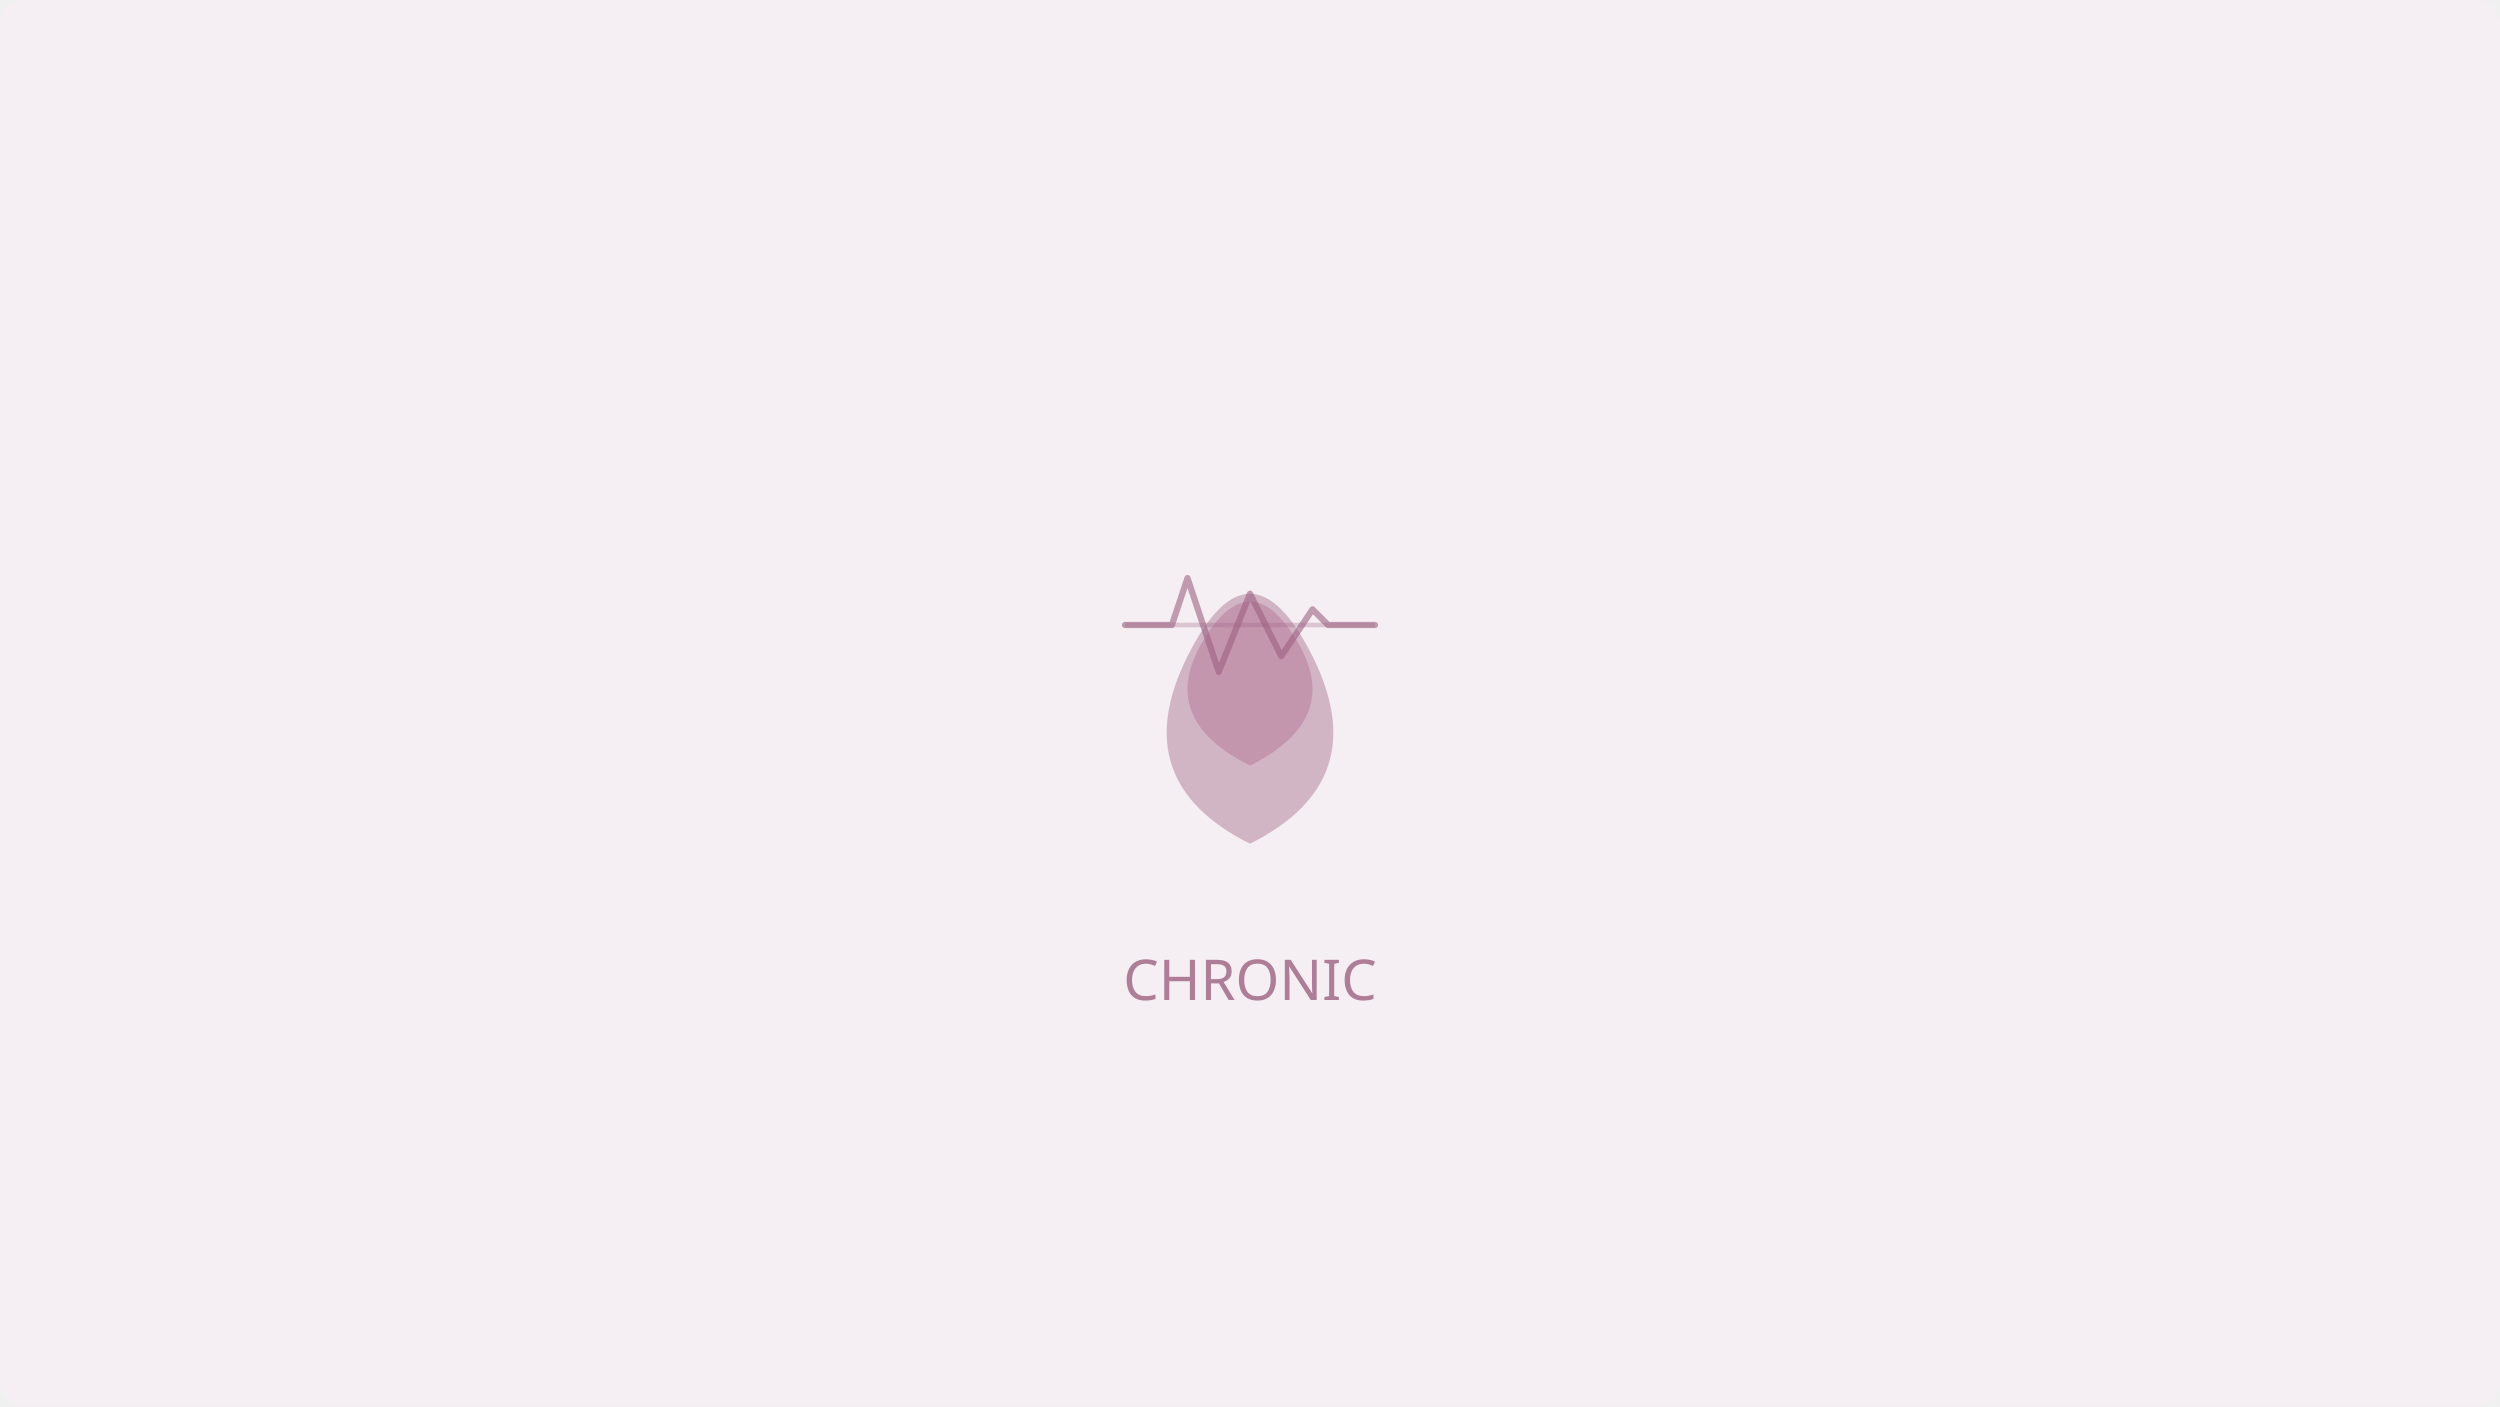
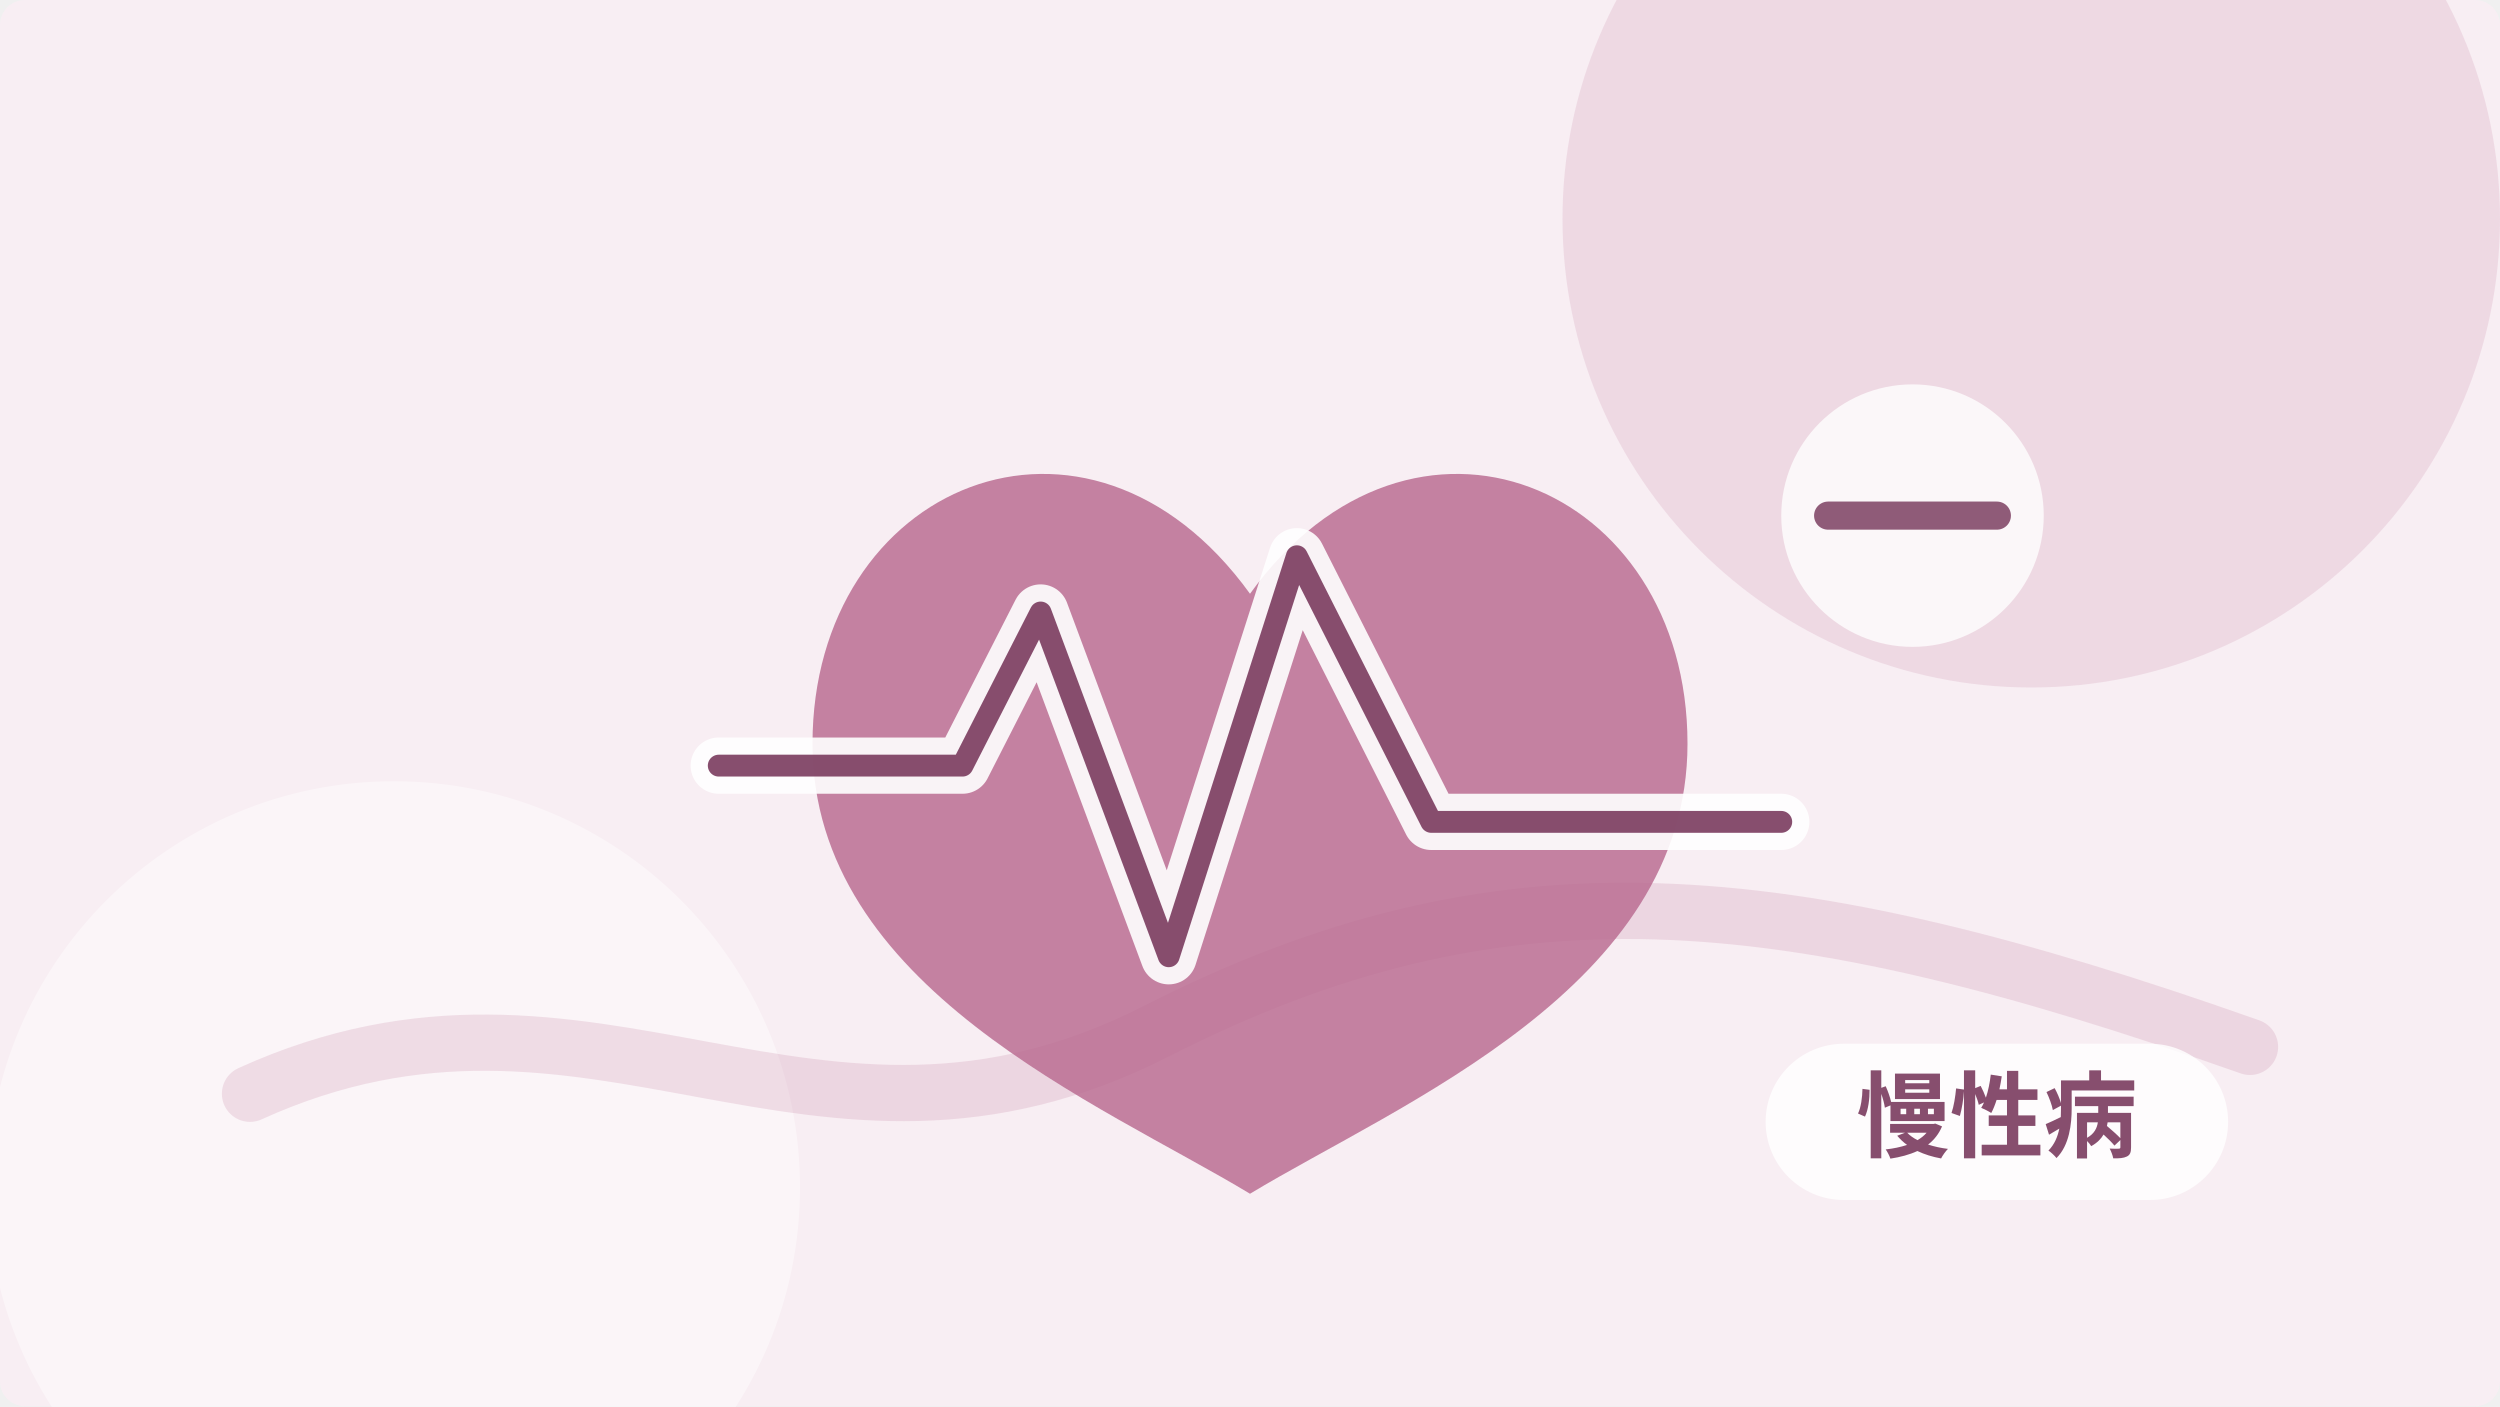
<svg xmlns="http://www.w3.org/2000/svg" viewBox="0 0 800 450" fill="none">
-   <rect width="800" height="450" rx="8" fill="#F5EFF3" />
-   <path d="M380 210 Q400 170 420 210 Q440 250 400 270 Q360 250 380 210Z" fill="#9C6080" opacity="0.4" />
-   <path d="M385 205 Q400 180 415 205 Q430 230 400 245 Q370 230 385 205Z" fill="#B87898" opacity="0.5" />
-   <path d="M360 200 Q400 200 440 200" stroke="#9C6080" stroke-width="1.5" opacity="0.3" />
-   <polyline points="360,200 375,200 380,185 390,215 400,190 410,210 420,195 425,200 440,200" stroke="#9C6080" stroke-width="2" fill="none" stroke-linecap="round" stroke-linejoin="round" opacity="0.6" />
-   <text x="400" y="320" text-anchor="middle" font-family="sans-serif" font-size="18" fill="#9C6080" opacity="0.8">CHRONIC</text>
+   <rect width="800" height="450" rx="8" fill="#F8EEF3" />
+   <circle cx="650" cy="70" r="150" fill="#B8698F" opacity="0.16" />
+   <circle cx="126" cy="380" r="130" fill="#FFFFFF" opacity="0.42" />
+   <path d="M80 350 C190 300 260 386 370 330 S570 282 720 335" stroke="#B8698F" stroke-width="18" stroke-linecap="round" opacity="0.18" />
+   <path d="M260 238 C260 155 348 118 400 190 C452 118 540 155 540 238 C540 316 448 353 400 382 C352 353 260 316 260 238Z" fill="#B8698F" opacity="0.82" />
+   <path d="M230 245 H308 L333 196 L374 306 L415 178 L458 263 H570" stroke="#FFFFFF" stroke-width="18" stroke-linecap="round" stroke-linejoin="round" opacity="0.9" />
+   <path d="M230 245 H308 L333 196 L374 306 L415 178 L458 263 H570" stroke="#7D3F62" stroke-width="7" stroke-linecap="round" stroke-linejoin="round" opacity="0.92" />
+   <circle cx="612" cy="165" r="42" fill="#FFFFFF" opacity="0.78" />
+   <path d="M585 165 H639" stroke="#7D3F62" stroke-width="9" stroke-linecap="round" opacity="0.85" />
+   <rect x="565" y="334" width="148" height="50" rx="25" fill="#FFFFFF" opacity="0.82" />
+   <text x="639" y="368" text-anchor="middle" font-family="system-ui, sans-serif" font-size="30" font-weight="700" fill="#7D3F62" opacity="0.92">慢性病</text>
</svg>
